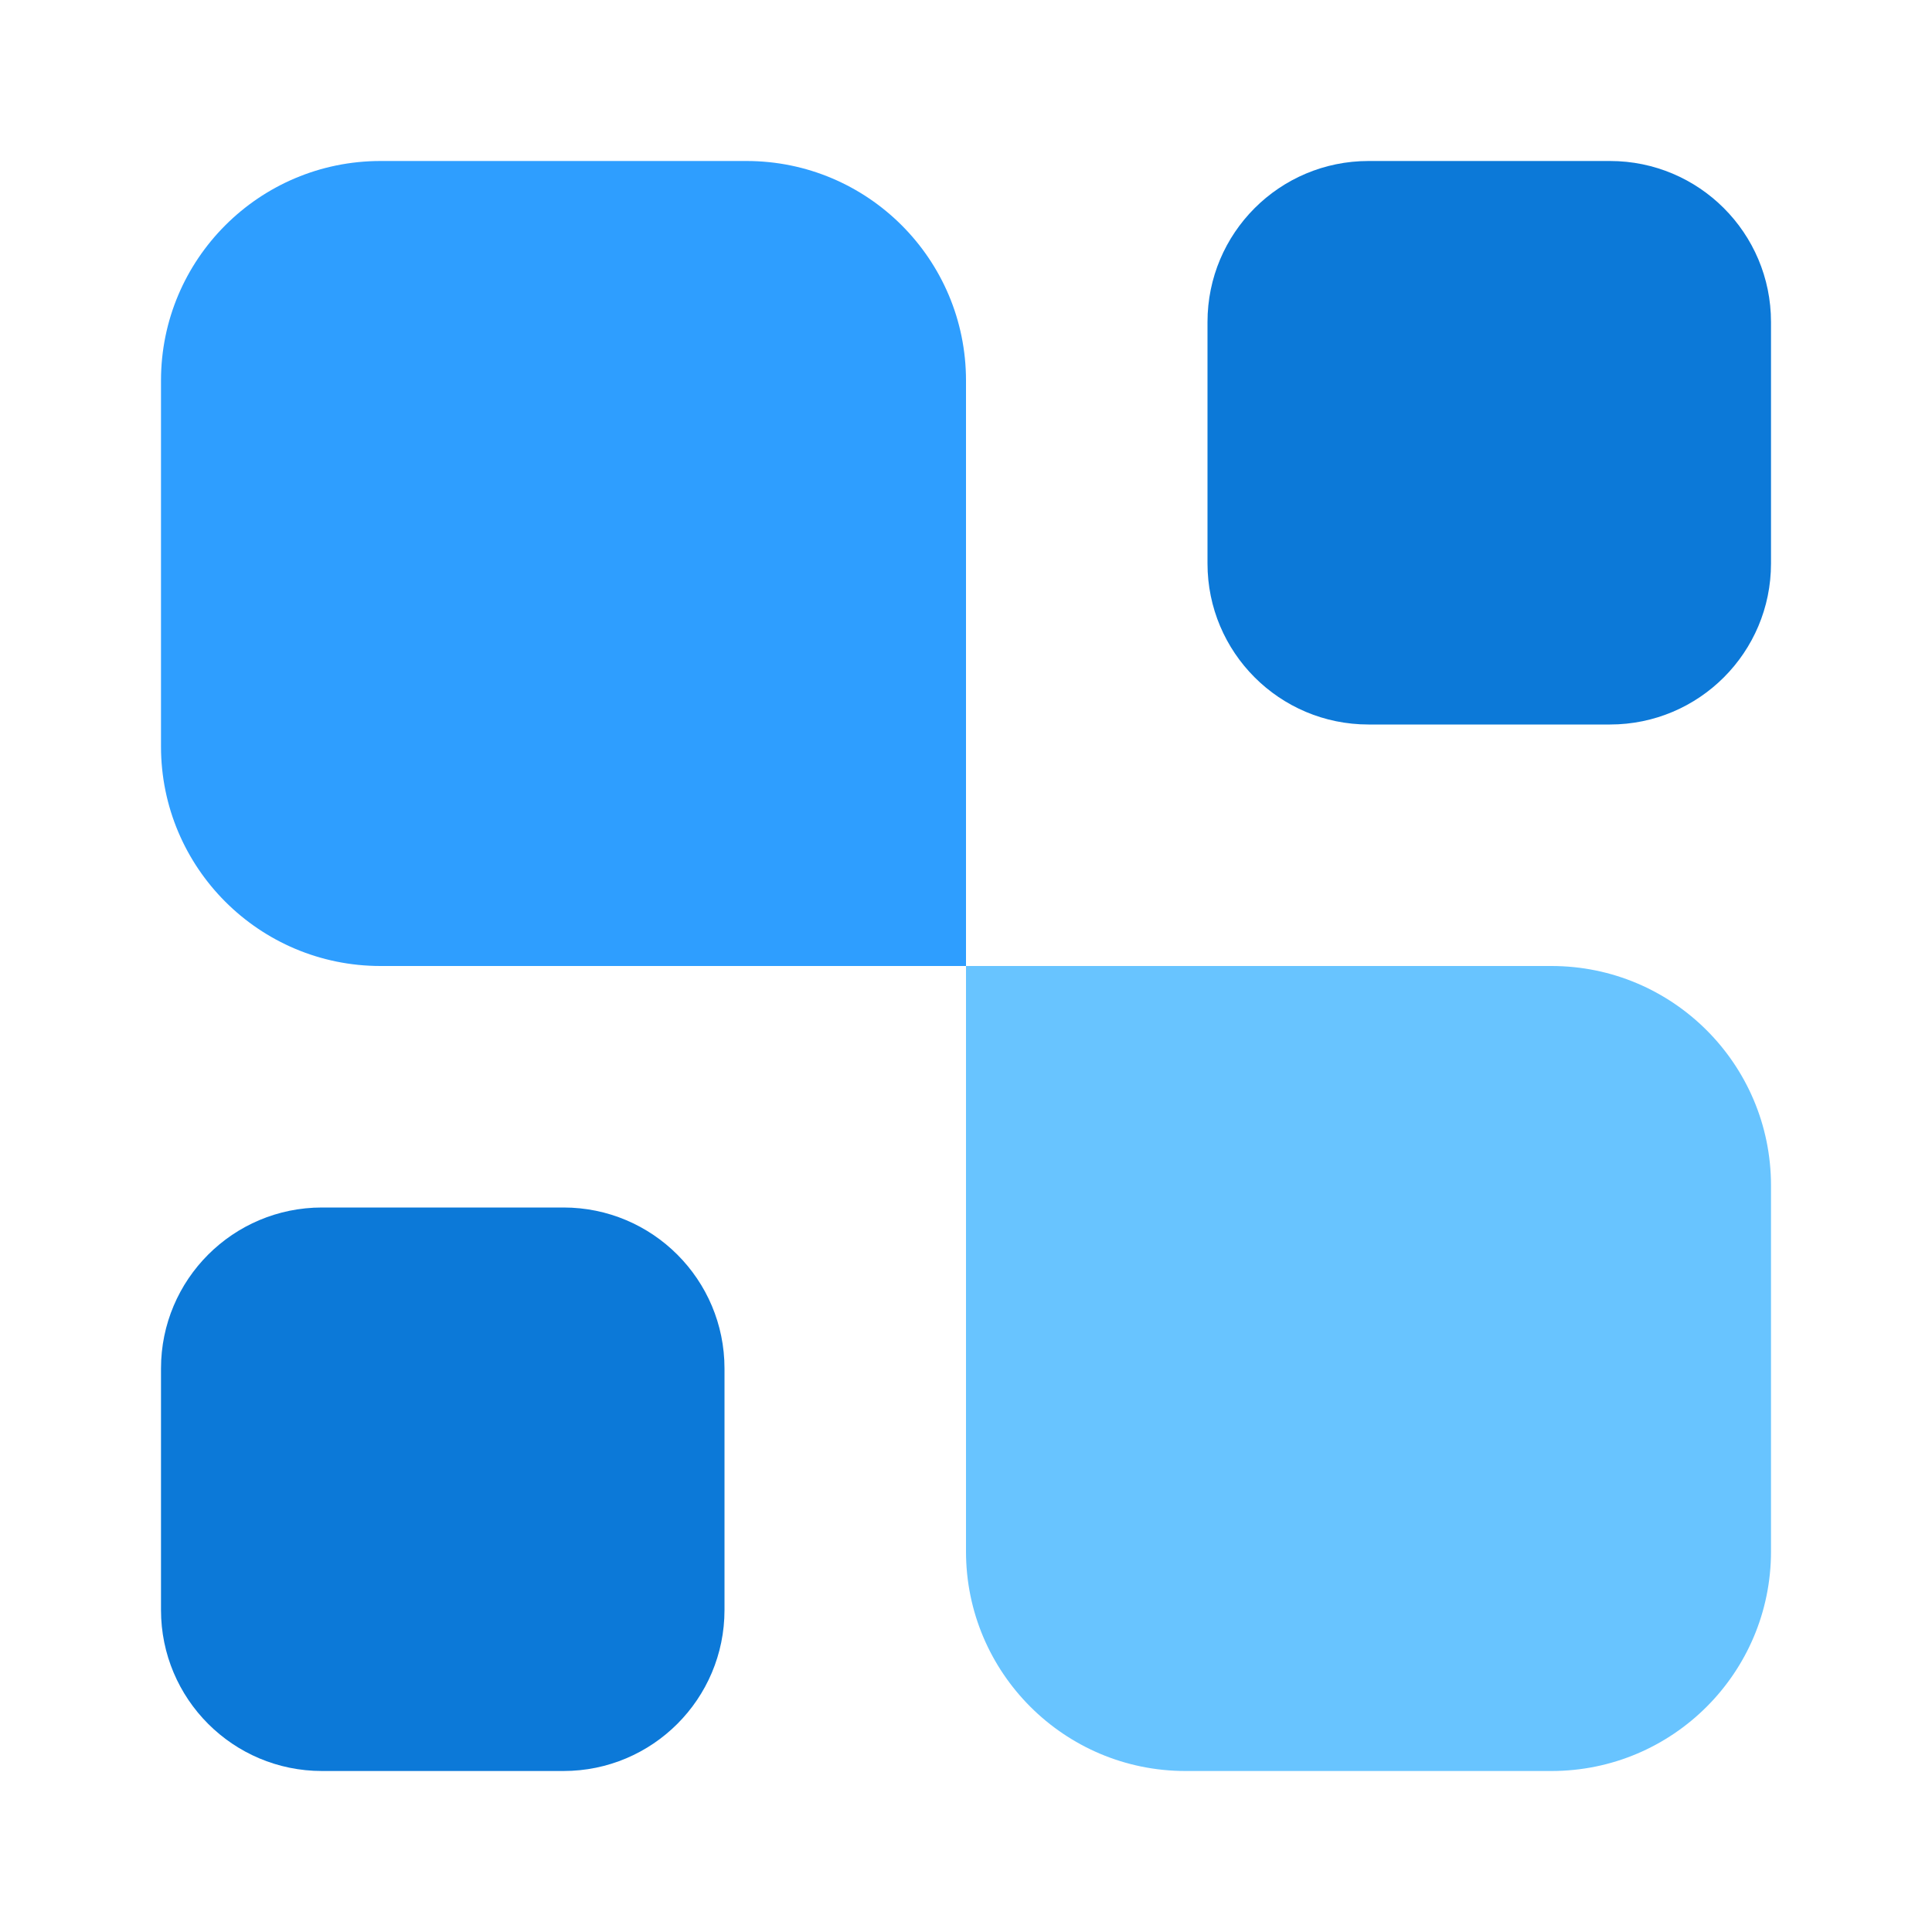
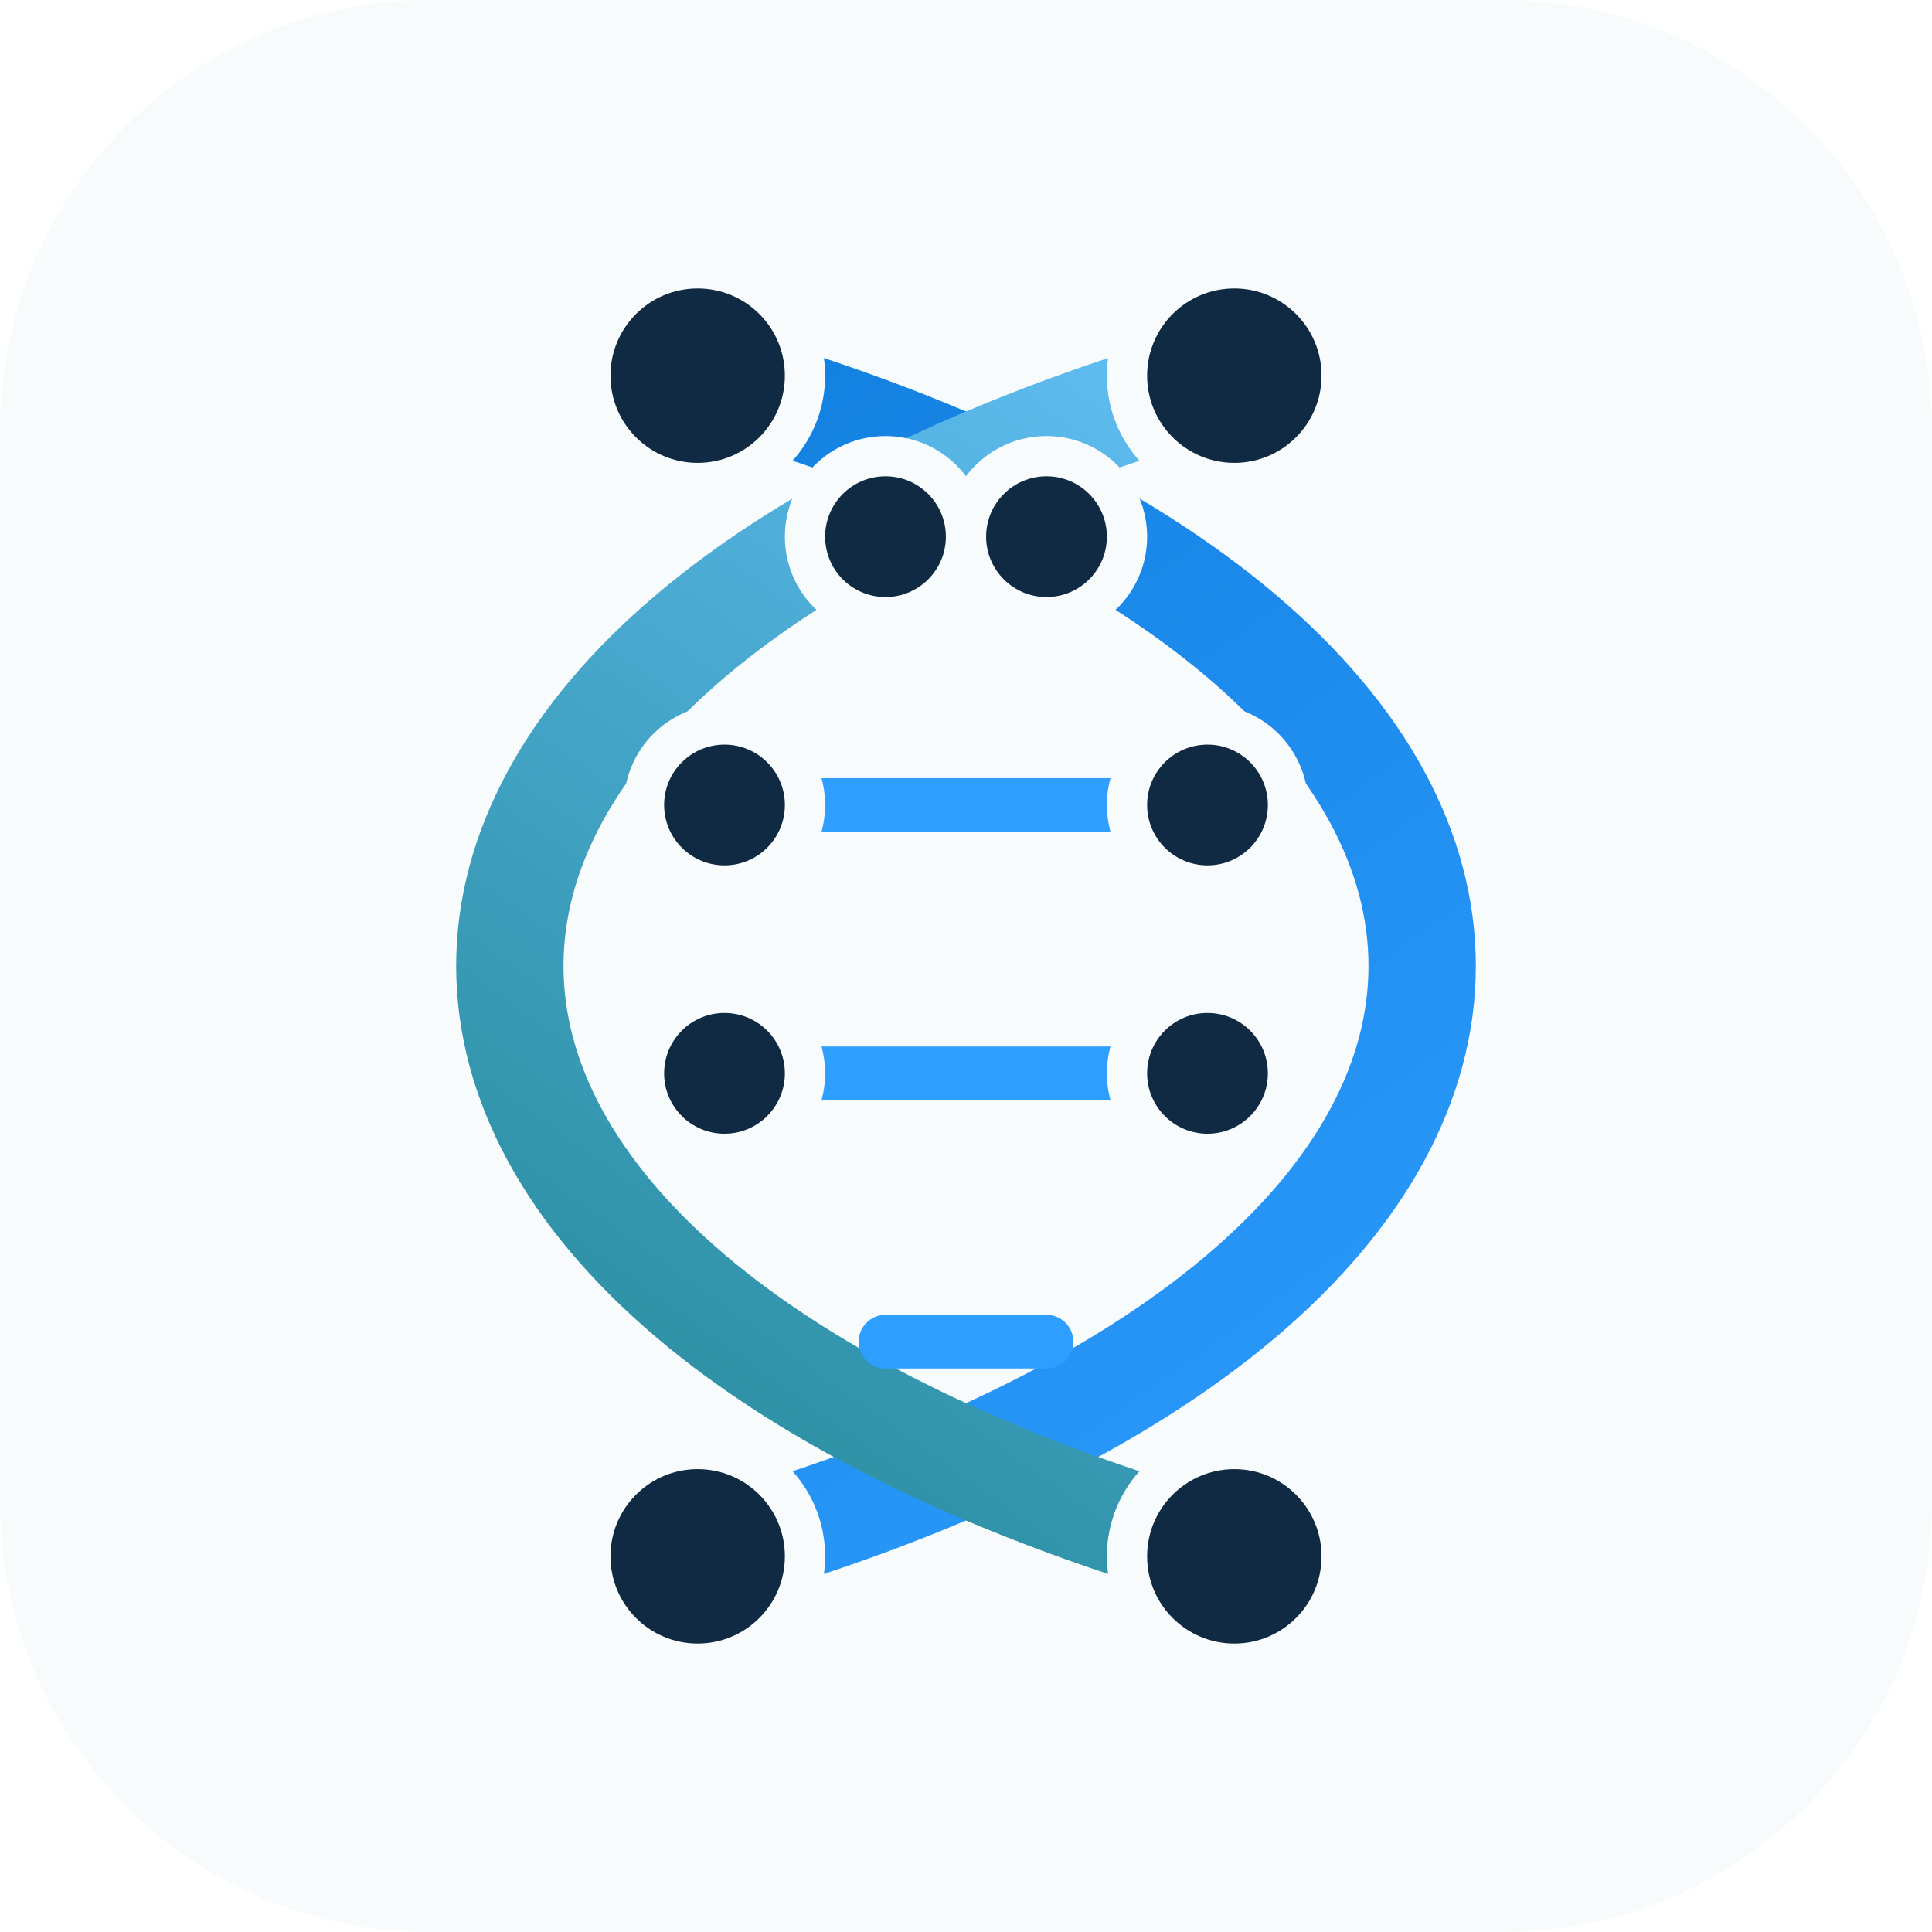
- <svg xmlns="http://www.w3.org/2000/svg" width="24" height="24" viewBox="0 0 24 24" fill="none">
-   <path d="M22 19.273C22 20.779 20.779 22 19.273 22H14.727C13.221 22 12 20.779 12 19.273V12H19.273C20.779 12 22 13.221 22 14.727V19.273Z" fill="#68C4FF" />
-   <path d="M20 2C21.105 2 22 2.895 22 4V7C22 8.105 21.105 9 20 9H17C15.895 9 15 8.105 15 7V4C15 2.895 15.895 2 17 2H20Z" fill="#0C79D8" />
-   <path d="M7 15C8.105 15 9 15.895 9 17V20C9 21.105 8.105 22 7 22H4C2.895 22 2 21.105 2 20V17C2 15.895 2.895 15 4 15H7Z" fill="#0C79D8" />
-   <path d="M12 12H4.727C3.221 12 2 10.779 2 9.273V4.727C2 3.221 3.221 2 4.727 2H9.273C10.779 2 12 3.221 12 4.727V12Z" fill="#2E9EFF" />
+ <svg xmlns="http://www.w3.org/2000/svg" width="72" height="72" viewBox="0 0 72 72" fill="none">
+   <defs>
+     <linearGradient id="favicon-blue" x1="12" y1="8" x2="52" y2="64" gradientUnits="userSpaceOnUse">
+       <stop stop-color="#0C79D8" />
+       <stop offset="1" stop-color="#2E9EFF" />
+     </linearGradient>
+     <linearGradient id="favicon-teal" x1="48" y1="8" x2="8" y2="64" gradientUnits="userSpaceOnUse">
+       <stop stop-color="#68C4FF" />
+       <stop offset="1" stop-color="#167C80" />
+     </linearGradient>
+   </defs>
+   <rect width="72" height="72" rx="16" fill="#F8FBFC" />
+   <path d="M26 14C62 24 62 48 26 58" stroke="url(#favicon-blue)" stroke-width="4" stroke-linecap="round" />
+   <path d="M46 14C10 24 10 48 46 58" stroke="url(#favicon-teal)" stroke-width="4" stroke-linecap="round" />
+   <g stroke="#2E9EFF" stroke-width="2" stroke-linecap="round">
+     <path d="M33 20H39" />
+     <path d="M27 30H45" />
+     <path d="M27 40H45" />
+     <path d="M33 50H39" />
+   </g>
+   <g fill="#102A43" stroke="#F8FBFC" stroke-width="1.5">
+     <circle cx="26" cy="14" r="4" />
+     <circle cx="46" cy="14" r="4" />
+     <circle cx="33" cy="20" r="3" />
+     <circle cx="39" cy="20" r="3" />
+     <circle cx="27" cy="30" r="3" />
+     <circle cx="45" cy="30" r="3" />
+     <circle cx="27" cy="40" r="3" />
+     <circle cx="45" cy="40" r="3" />
+     <circle cx="26" cy="58" r="4" />
+     <circle cx="46" cy="58" r="4" />
+   </g>
</svg>
